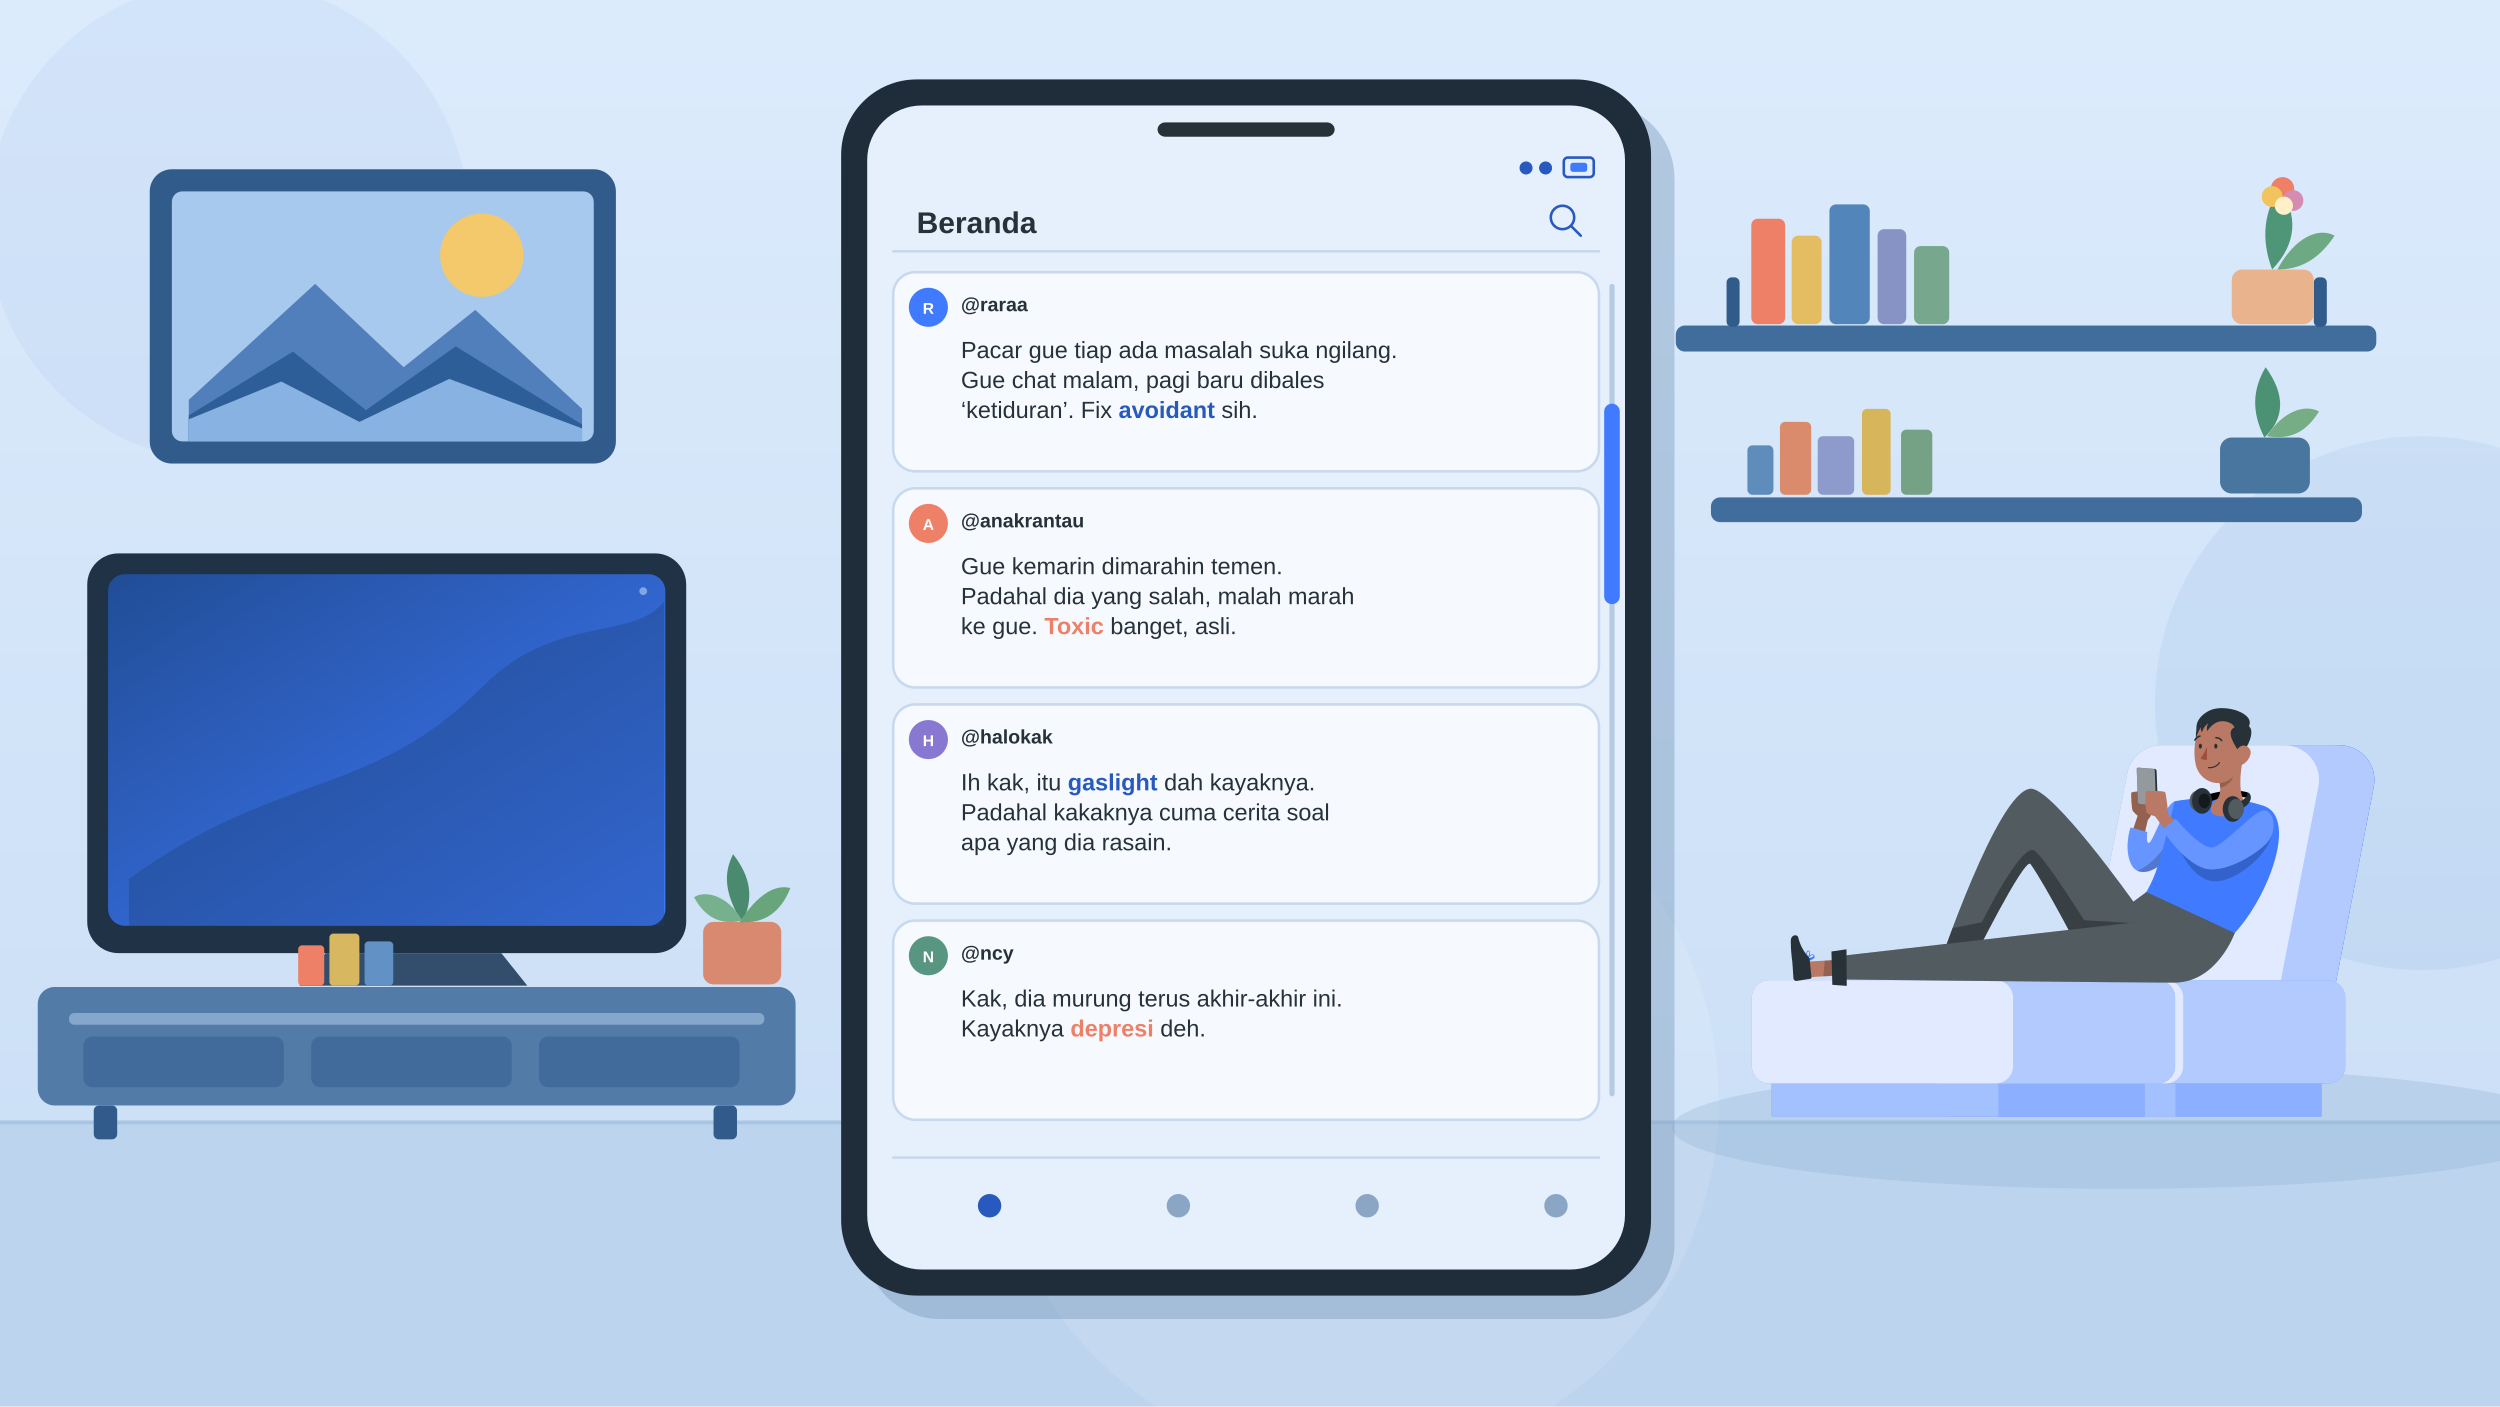
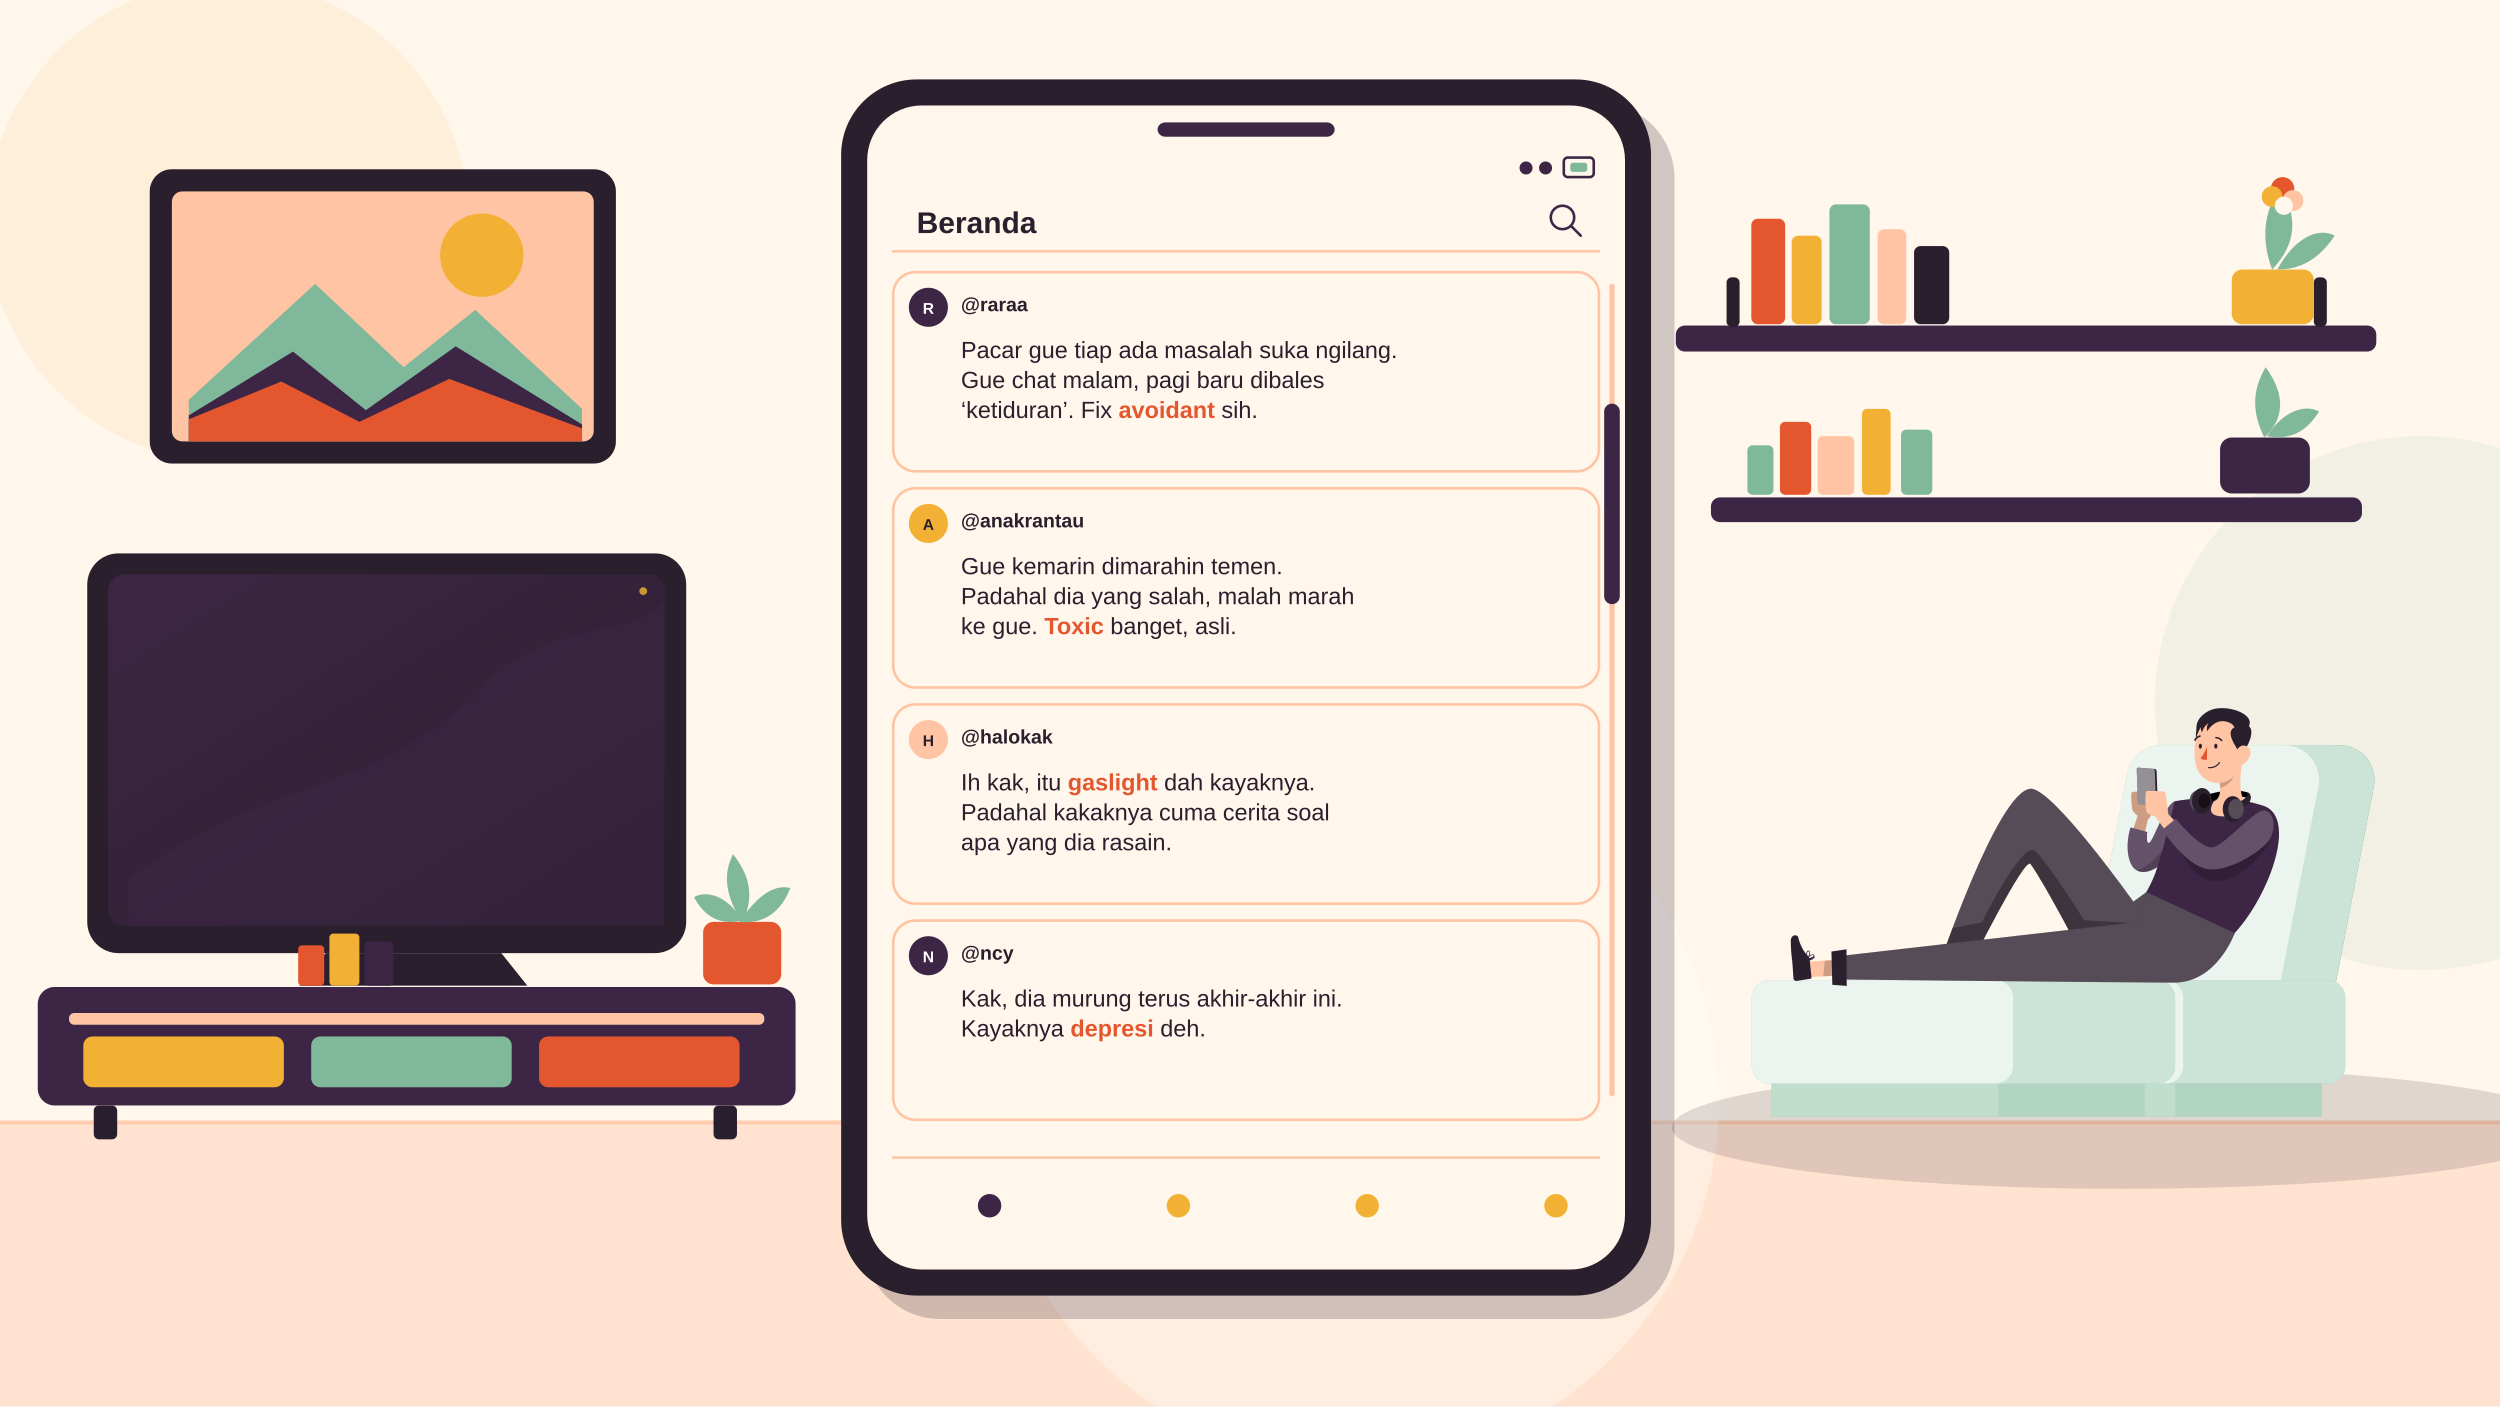
<svg xmlns="http://www.w3.org/2000/svg" width="1920" height="1080" viewBox="0 0 1920 1080" role="img" aria-labelledby="scene-title scene-desc">
  <defs>
-     <linearGradient id="room-wall" x1="0%" y1="0%" x2="0%" y2="100%">
-       <stop offset="0%" stop-color="#DCEBFC" />
-       <stop offset="100%" stop-color="#C8DDF5" />
-     </linearGradient>
    <linearGradient id="tv-screen" x1="0%" y1="0%" x2="100%" y2="100%">
-       <stop offset="0%" stop-color="#214D96" />
-       <stop offset="100%" stop-color="#407BFF" />
+       <stop offset="0%" stop-color="#3D2645" />
+       <stop offset="100%" stop-color="#2A1F2D" />
    </linearGradient>
  </defs>
-   <rect x="0" y="0" width="1920" height="1080" fill="url(#room-wall)" rx="0" />
-   <rect x="0" y="862" width="1920" height="218" fill="#BCD4EE" rx="0" />
-   <line x1="0" y1="862" x2="1920" y2="862" stroke="#A8C5E4" stroke-width="3" stroke-linecap="round" />
-   <circle cx="175" cy="170" r="185" fill="#78A7DF" opacity="0.1" />
-   <circle cx="1040" cy="845" r="280" fill="#FFFFFF" opacity="0.12" />
-   <circle cx="1860" cy="540" r="205" fill="#5F91CC" opacity="0.1" />
-   <rect x="115" y="130" width="358" height="226" fill="#315B8A" rx="17" />
-   <rect x="132" y="147" width="324" height="192" fill="#A8C9EE" rx="8" />
-   <circle cx="370" cy="196" r="32" fill="#F4C96B" />
-   <path d="M145,307 L242,218 L310,282 L365,238 L447,314 L447,339 L145,339 Z" fill="#507FBB" />
-   <path d="M145,319 L225,270 L281,315 L350,266 L447,326 L447,339 L145,339 Z" fill="#2E5E98" />
-   <path d="M145,322 L216,293 L276,324 L345,291 L447,329 L447,339 L145,339 Z" fill="#87B2E2" />
-   <rect x="67" y="425" width="460" height="307" fill="#203246" rx="24" />
+   <rect x="0" y="0" width="1920" height="1080" fill="#FFF6EC" rx="0" />
+   <rect x="0" y="862" width="1920" height="218" fill="#FFC4A3" rx="0" opacity="0.38" />
+   <line x1="0" y1="862" x2="1920" y2="862" stroke="#FFC4A3" stroke-width="3" stroke-linecap="round" opacity="0.8" />
+   <circle cx="175" cy="170" r="185" fill="#F2B134" opacity="0.1" />
+   <circle cx="1040" cy="845" r="280" fill="#FFFFFF" opacity="0.34" />
+   <circle cx="1860" cy="540" r="205" fill="#7FB89A" opacity="0.1" />
+   <rect x="115" y="130" width="358" height="226" fill="#2A1F2D" rx="17" />
+   <rect x="132" y="147" width="324" height="192" fill="#FFC4A3" rx="8" />
+   <circle cx="370" cy="196" r="32" fill="#F2B134" />
+   <path d="M145,307 L242,218 L310,282 L365,238 L447,314 L447,339 L145,339 Z" fill="#7FB89A" />
+   <path d="M145,319 L225,270 L281,315 L350,266 L447,326 L447,339 L145,339 Z" fill="#3D2645" />
+   <path d="M145,322 L216,293 L276,324 L345,291 L447,329 L447,339 L145,339 Z" fill="#E4572E" />
+   <rect x="67" y="425" width="460" height="307" fill="#2A1F2D" rx="24" />
  <rect x="83" y="441" width="428" height="270" fill="url(#tv-screen)" rx="13" />
-   <circle cx="494" cy="454" r="3" fill="#91B9E7" opacity="0.8" />
-   <path d="M99,675 C215,591 284,614 371,527 C427,471 485,493 510,462 L510,711 L99,711 Z" fill="#193E76" opacity="0.35" />
-   <path d="M250,732 L385,732 L405,757 L230,757 Z" fill="#334E6D" />
-   <rect x="29" y="758" width="582" height="91" fill="#527BA8" rx="13" />
-   <rect x="53" y="778" width="534" height="9" fill="#86A7CC" rx="4" />
-   <rect x="64" y="796" width="154" height="39" fill="#416B9A" rx="7" />
-   <rect x="239" y="796" width="154" height="39" fill="#416B9A" rx="7" />
-   <rect x="414" y="796" width="154" height="39" fill="#416B9A" rx="7" />
-   <rect x="72" y="849" width="18" height="26" fill="#315B8A" rx="4" />
-   <rect x="548" y="849" width="18" height="26" fill="#315B8A" rx="4" />
-   <rect x="540" y="708" width="60" height="48" fill="#D88970" rx="8" />
-   <path d="M570,709 C557,687 555,672 563,656 C577,674 579,690 570,709 Z" fill="#4A8B70" />
-   <path d="M568,708 C582,687 595,679 607,682 C600,700 587,710 568,708 Z" fill="#68A57B" />
-   <path d="M570,707 C560,689 543,683 533,689 C541,704 553,711 570,707 Z" fill="#77B08C" />
-   <rect x="229" y="726" width="20" height="31" fill="#ED8067" rx="3" />
-   <rect x="253" y="717" width="23" height="40" fill="#D8B761" rx="3" />
-   <rect x="280" y="723" width="22" height="34" fill="#6291C5" rx="3" />
-   <rect x="1287" y="250" width="538" height="20" fill="#416D9C" rx="7" />
-   <rect x="1314" y="382" width="500" height="19" fill="#416D9C" rx="7" />
-   <rect x="1326" y="213" width="10" height="38" fill="#315B8A" rx="4" />
-   <rect x="1777" y="213" width="10" height="38" fill="#315B8A" rx="4" />
-   <rect x="1345" y="168" width="26" height="81" fill="#ED8067" rx="5" />
-   <rect x="1376" y="181" width="23" height="68" fill="#E4BD63" rx="5" />
-   <rect x="1405" y="157" width="31" height="92" fill="#5286BB" rx="5" />
-   <rect x="1442" y="176" width="22" height="73" fill="#8792C5" rx="5" />
-   <rect x="1470" y="189" width="27" height="60" fill="#77A78C" rx="5" />
-   <rect x="1714" y="207" width="63" height="42" fill="#E8B38D" rx="8" />
-   <path d="M1745,207 C1736,183 1739,162 1751,144 C1765,166 1764,187 1745,207 Z" fill="#4F9578" />
-   <path d="M1749,207 C1762,183 1780,174 1793,181 C1781,199 1767,207 1749,207 Z" fill="#6DAA84" />
-   <circle cx="1753" cy="145" r="9" fill="#ED8067" />
-   <circle cx="1745" cy="151" r="8" fill="#F1C45E" />
-   <circle cx="1761" cy="154" r="8" fill="#D48CB1" />
-   <circle cx="1754" cy="158" r="7" fill="#FFF0C7" />
-   <rect x="1342" y="342" width="20" height="38" fill="#5E8DBB" rx="4" />
-   <rect x="1367" y="324" width="24" height="56" fill="#D98B6C" rx="4" />
-   <rect x="1396" y="335" width="28" height="45" fill="#8C9BCB" rx="4" />
-   <rect x="1430" y="314" width="22" height="66" fill="#D7B55B" rx="4" />
-   <rect x="1460" y="330" width="24" height="50" fill="#75A184" rx="4" />
-   <rect x="1705" y="336" width="69" height="43" fill="#48769F" rx="9" />
-   <path d="M1739,336 C1729,316 1730,299 1740,282 C1756,304 1754,322 1739,336 Z" fill="#4B9275" />
-   <path d="M1741,335 C1753,316 1770,310 1781,316 C1771,332 1759,338 1741,335 Z" fill="#77AD85" />
-   <ellipse cx="1630" cy="866" rx="346" ry="47" fill="#8DADD0" opacity="0.3" />
+   <circle cx="494" cy="454" r="3" fill="#F2B134" opacity="0.8" />
+   <path d="M99,675 C215,591 284,614 371,527 C427,471 485,493 510,462 L510,711 L99,711 Z" fill="#3D2645" opacity="0.55" />
+   <path d="M250,732 L385,732 L405,757 L230,757 Z" fill="#2A1F2D" />
+   <rect x="29" y="758" width="582" height="91" fill="#3D2645" rx="13" />
+   <rect x="53" y="778" width="534" height="9" fill="#FFC4A3" rx="4" />
+   <rect x="64" y="796" width="154" height="39" fill="#F2B134" rx="7" />
+   <rect x="239" y="796" width="154" height="39" fill="#7FB89A" rx="7" />
+   <rect x="414" y="796" width="154" height="39" fill="#E4572E" rx="7" />
+   <rect x="72" y="849" width="18" height="26" fill="#2A1F2D" rx="4" />
+   <rect x="548" y="849" width="18" height="26" fill="#2A1F2D" rx="4" />
+   <rect x="540" y="708" width="60" height="48" fill="#E4572E" rx="8" />
+   <path d="M570,709 C557,687 555,672 563,656 C577,674 579,690 570,709 Z" fill="#7FB89A" />
+   <path d="M568,708 C582,687 595,679 607,682 C600,700 587,710 568,708 Z" fill="#7FB89A" />
+   <path d="M570,707 C560,689 543,683 533,689 C541,704 553,711 570,707 Z" fill="#7FB89A" />
+   <rect x="229" y="726" width="20" height="31" fill="#E4572E" rx="3" />
+   <rect x="253" y="717" width="23" height="40" fill="#F2B134" rx="3" />
+   <rect x="280" y="723" width="22" height="34" fill="#3D2645" rx="3" />
+   <rect x="1287" y="250" width="538" height="20" fill="#3D2645" rx="7" />
+   <rect x="1314" y="382" width="500" height="19" fill="#3D2645" rx="7" />
+   <rect x="1326" y="213" width="10" height="38" fill="#2A1F2D" rx="4" />
+   <rect x="1777" y="213" width="10" height="38" fill="#2A1F2D" rx="4" />
+   <rect x="1345" y="168" width="26" height="81" fill="#E4572E" rx="5" />
+   <rect x="1376" y="181" width="23" height="68" fill="#F2B134" rx="5" />
+   <rect x="1405" y="157" width="31" height="92" fill="#7FB89A" rx="5" />
+   <rect x="1442" y="176" width="22" height="73" fill="#FFC4A3" rx="5" />
+   <rect x="1470" y="189" width="27" height="60" fill="#2A1F2D" rx="5" />
+   <rect x="1714" y="207" width="63" height="42" fill="#F2B134" rx="8" />
+   <path d="M1745,207 C1736,183 1739,162 1751,144 C1765,166 1764,187 1745,207 Z" fill="#7FB89A" />
+   <path d="M1749,207 C1762,183 1780,174 1793,181 C1781,199 1767,207 1749,207 Z" fill="#7FB89A" />
+   <circle cx="1753" cy="145" r="9" fill="#E4572E" />
+   <circle cx="1745" cy="151" r="8" fill="#F2B134" />
+   <circle cx="1761" cy="154" r="8" fill="#FFC4A3" />
+   <circle cx="1754" cy="158" r="7" fill="#FFF6EC" />
+   <rect x="1342" y="342" width="20" height="38" fill="#7FB89A" rx="4" />
+   <rect x="1367" y="324" width="24" height="56" fill="#E4572E" rx="4" />
+   <rect x="1396" y="335" width="28" height="45" fill="#FFC4A3" rx="4" />
+   <rect x="1430" y="314" width="22" height="66" fill="#F2B134" rx="4" />
+   <rect x="1460" y="330" width="24" height="50" fill="#7FB89A" rx="4" />
+   <rect x="1705" y="336" width="69" height="43" fill="#3D2645" rx="9" />
+   <path d="M1739,336 C1729,316 1730,299 1740,282 C1756,304 1754,322 1739,336 Z" fill="#7FB89A" />
+   <path d="M1741,335 C1753,316 1770,310 1781,316 C1771,332 1759,338 1741,335 Z" fill="#7FB89A" />
+   <ellipse cx="1630" cy="866" rx="346" ry="47" fill="#2A1F2D" opacity="0.15" />
  <svg x="1080" y="150" width="850" height="850" viewBox="0 0 500 500" preserveAspectRatio="xMidYMid meet" overflow="hidden" aria-label="Feed illustration, Storyset Rafiki">
    <g id="sfeed-freepik--Sofa--inject-2">
-       <rect x="245.02" y="398.49" width="168.49" height="17.74" style="fill:#407BFF" />
+       <rect x="245.02" y="398.49" width="168.49" height="17.74" style="fill:#7FB89A" />
      <rect x="245.02" y="398.49" width="168.49" height="17.74" style="fill:#fff;opacity:0.4;isolation:isolate" />
      <rect x="245.02" y="398.49" width="102.46" height="17.74" style="fill:#fff;opacity:0.2;isolation:isolate" />
-       <rect x="165.02" y="398.49" width="168.49" height="17.74" style="fill:#407BFF" />
+       <rect x="165.02" y="398.49" width="168.49" height="17.74" style="fill:#7FB89A" />
      <rect x="165.02" y="398.49" width="168.49" height="17.74" style="fill:#fff;opacity:0.4;isolation:isolate" />
      <rect x="165.02" y="398.49" width="102.46" height="17.74" style="fill:#fff;opacity:0.2;isolation:isolate" />
-       <path d="M307.41,355.68H419.93l17.15-88.56a15.68,15.68,0,0,0-15.4-18.67H341.11a15.69,15.69,0,0,0-15.4,12.71Z" style="fill:#407BFF" />
-       <path d="M388,355.68h31.95l17.15-88.56a15.68,15.68,0,0,0-15.4-18.67h0a15.69,15.69,0,0,0-15.4,12.71Z" style="fill:#407BFF" />
+       <path d="M307.41,355.68H419.93l17.15-88.56a15.68,15.68,0,0,0-15.4-18.67H341.11a15.69,15.69,0,0,0-15.4,12.71Z" style="fill:#7FB89A" />
+       <path d="M388,355.68h31.95l17.15-88.56a15.68,15.68,0,0,0-15.4-18.67h0a15.69,15.69,0,0,0-15.4,12.71Z" style="fill:#7FB89A" />
      <g style="opacity:0.6;isolation:isolate">
        <path d="M437.08,267.12l-17.15,88.56H307.41l18.3-94.52a15.69,15.69,0,0,1,15.4-12.71h80.57A15.68,15.68,0,0,1,437.08,267.12Z" style="fill:#fff" />
      </g>
      <g style="opacity:0.6;isolation:isolate">
        <path d="M412.08,267.12l-17.15,88.56H307.41l18.3-94.52a15.69,15.69,0,0,1,15.4-12.71h55.57A15.68,15.68,0,0,1,412.08,267.12Z" style="fill:#fff" />
      </g>
-       <rect x="232.97" y="354.59" width="191.23" height="46.66" rx="7.91" style="fill:#407BFF" />
+       <rect x="232.97" y="354.59" width="191.23" height="46.66" rx="7.91" style="fill:#7FB89A" />
      <rect x="232.97" y="354.59" width="118.03" height="46.66" rx="7.91" style="fill:#fff;opacity:0.6;isolation:isolate" />
      <rect x="232.97" y="354.59" width="191.23" height="46.66" rx="7.91" style="fill:#fff;opacity:0.6;isolation:isolate" />
-       <rect x="156.11" y="354.59" width="191.23" height="46.66" rx="7.91" style="fill:#407BFF" />
+       <rect x="156.11" y="354.59" width="191.23" height="46.66" rx="7.91" style="fill:#7FB89A" />
      <rect x="156.11" y="354.59" width="118.03" height="46.66" rx="7.91" style="fill:#fff;opacity:0.6;isolation:isolate" />
      <rect x="156.11" y="354.59" width="191.23" height="46.66" rx="7.91" style="fill:#fff;opacity:0.6;isolation:isolate" />
    </g>
+   </svg>
+   <svg x="1080" y="150" width="850" height="850" viewBox="0 0 500 500" preserveAspectRatio="xMidYMid meet" overflow="hidden" aria-label="Feed illustration, Storyset Rafiki">
    <g id="sfeed-freepik--Character--inject-2">
      <g id="sfeed-freepik--group--inject-2">
-         <polygon points="180.82 353.28 181.8 346.15 198.75 345.18 197.76 352.3 180.82 353.28" style="fill:#b97964" />
+         <polygon points="180.82 353.28 181.8 346.15 198.75 345.18 197.76 352.3 180.82 353.28" style="fill:#FFC4A3" />
        <polygon points="197.76 352.3 198.74 345.18 189.06 345.73 188.42 352.84 197.76 352.3" style="opacity:0.2;isolation:isolate" />
-         <path d="M182.19,346.2h0l-.37-.37a6.09,6.09,0,0,0,2.55-1.29,1.43,1.43,0,0,0,0-1,.85.85,0,0,0-.62-.67,2.58,2.58,0,0,0-1.64.73,3,3,0,0,0,.27-2,.67.67,0,0,0-.52-.35.88.88,0,0,0-.91.29,2,2,0,0,0-.22,1.38,9.06,9.06,0,0,0,.44,1.85s0,0,0,.06,0,0,.05,0,.07.29.1.3.43.65.43.65Zm1.49-3.07c.1,0,.22.05.27.29l0,.08a.5.5,0,0,1-.12.37c-.36.47-1.49.64-2.17.69,0-.05,0-.09.08-.15A3.37,3.37,0,0,1,183.68,343.13Zm-2.43-1.38a.64.64,0,0,1,.59-.18.32.32,0,0,1,.25.17c.23.45-.25,1.7-.69,2.58C181,343.07,181,342.12,181.25,341.75Z" style="fill:#407BFF" />
-         <path d="M182.25,345.34l.82,8a.52.52,0,0,1-.43.58h0l-6.32,1a1.27,1.27,0,0,1-1.39-1.12c-.24-2.81-.21-4.16-.54-7.69a65.08,65.08,0,0,1-.67-9.45c.17-3,3.15-2.76,3.34-1.47a19.81,19.81,0,0,0,4.67,8.9A2,2,0,0,1,182.25,345.34Z" style="fill:#263238" />
-         <path d="M332.07,269.32s-4.39-.08-4.54.69.13,7.19.71,8.1a13.9,13.9,0,0,0,2.19,2.2l-3.23,9.56,5.41,2.75L335,282.19s2.69-2.62,1.91-6S332.07,269.32,332.07,269.32Z" style="fill:#b97964" />
+         <path d="M182.19,346.2h0l-.37-.37a6.09,6.09,0,0,0,2.55-1.29,1.43,1.43,0,0,0,0-1,.85.85,0,0,0-.62-.67,2.58,2.58,0,0,0-1.64.73,3,3,0,0,0,.27-2,.67.67,0,0,0-.52-.35.88.88,0,0,0-.91.29,2,2,0,0,0-.22,1.38,9.06,9.06,0,0,0,.44,1.85s0,0,0,.06,0,0,.05,0,.07.29.1.3.43.65.43.65Zm1.49-3.07c.1,0,.22.05.27.29l0,.08a.5.5,0,0,1-.12.37c-.36.47-1.49.64-2.17.69,0-.05,0-.09.08-.15A3.37,3.37,0,0,1,183.68,343.13Zm-2.43-1.38a.64.64,0,0,1,.59-.18.32.32,0,0,1,.25.17c.23.45-.25,1.7-.69,2.58C181,343.07,181,342.12,181.25,341.75Z" style="fill:#3D2645" />
+         <path d="M182.25,345.34l.82,8a.52.52,0,0,1-.43.58h0l-6.32,1a1.27,1.27,0,0,1-1.39-1.12c-.24-2.81-.21-4.16-.54-7.69a65.08,65.08,0,0,1-.67-9.45c.17-3,3.15-2.76,3.34-1.47a19.81,19.81,0,0,0,4.67,8.9A2,2,0,0,1,182.25,345.34Z" style="fill:#2A1F2D" />
+         <path d="M332.07,269.32s-4.39-.08-4.54.69.13,7.19.71,8.1a13.9,13.9,0,0,0,2.19,2.2l-3.23,9.56,5.41,2.75L335,282.19s2.69-2.62,1.91-6S332.07,269.32,332.07,269.32Z" style="fill:#FFC4A3" />
        <path d="M332.07,269.32s-4.39-.08-4.54.69.13,7.19.71,8.1a13.9,13.9,0,0,0,2.19,2.2l-3.23,9.56,5.41,2.75L335,282.19s2.69-2.62,1.91-6S332.07,269.32,332.07,269.32Z" style="opacity:0.2;isolation:isolate" />
-         <path d="M347.06,273.82c-4.39,1.88-9.14,16.58-11.11,18.43s-1.19-4.61-1.19-4.61l-7.56-2.05s-3,8.71,0,16,12.18,4.39,19-4.79S347.06,273.82,347.06,273.82Z" style="fill:#407BFF" />
+         <path d="M347.06,273.82c-4.39,1.88-9.14,16.58-11.11,18.43s-1.19-4.61-1.19-4.61l-7.56-2.05s-3,8.71,0,16,12.18,4.39,19-4.79S347.06,273.82,347.06,273.82Z" style="fill:#3D2645" />
        <path d="M327.2,301.62a6.54,6.54,0,0,0,2.88,3.43c4.15,2.24,10.85-1.11,16.15-8.22a16.64,16.64,0,0,0,3-7.49c1.18-7.75-2.2-15.52-2.2-15.52-4.39,1.88-9.14,16.58-11.12,18.43s-1.18-4.61-1.18-4.61l-7.56-2.05S324.19,294.3,327.2,301.62Z" style="fill:#fff;opacity:0.2;isolation:isolate" />
        <path d="M330.08,305.05c4.15,2.24,10.85-1.11,16.15-8.22a16.64,16.64,0,0,0,3-7.49c-.82-1.72-1.45-2.76-1.45-2.76S339,302.57,330.08,305.05Z" style="opacity:0.2;isolation:isolate" />
-         <path d="M325.66,326a55.64,55.64,0,0,0,12.9-20.21c4.25-12.16,8.5-32,8.5-32s20.36-4.47,40.05,1.94-5.39,59.38-23.5,65.3Z" style="fill:#407BFF" />
-         <path d="M339.52,274.92a.67.67,0,0,1-.74.7l-7.46-.58a.87.87,0,0,1-.79-.81L330,259.36a.75.75,0,0,1,.74-.8l7.46.58a1,1,0,0,1,.78.92Z" style="fill:#263238" />
+         <path d="M325.66,326a55.64,55.64,0,0,0,12.9-20.21c4.25-12.16,8.5-32,8.5-32s20.36-4.47,40.05,1.94-5.39,59.38-23.5,65.3Z" style="fill:#3D2645" />
+         <path d="M339.52,274.92a.67.67,0,0,1-.74.7l-7.46-.58a.87.87,0,0,1-.79-.81L330,259.36a.75.75,0,0,1,.74-.8l7.46.58a1,1,0,0,1,.78.92Z" style="fill:#2A1F2D" />
        <path d="M338.17,259.9l.54,15a.58.58,0,0,1-.65.66l-6.33-.49c-.42,0-1.18-.33-1.2-.75L330,259.27c0-.43.74-.71,1.16-.67l6.33.49A.77.77,0,0,1,338.17,259.9Z" style="fill:#fff;opacity:0.5" />
-         <path d="M349.8,285.27l-5.54-5.67s-.92-8.89-1.37-9.84-7.67-.59-8.45-.65-.64,8.81.12,9.74,3.7,1.68,3.7,1.68l5.93,8.09Z" style="fill:#b97964" />
+         <path d="M349.8,285.27l-5.54-5.67s-.92-8.89-1.37-9.84-7.67-.59-8.45-.65-.64,8.81.12,9.74,3.7,1.68,3.7,1.68l5.93,8.09Z" style="fill:#FFC4A3" />
        <path d="M349.51,295.68s5.74,13.65,15.37,14.24,24.18-11.76,26-20.62-11.31-.68-11.31-.68-16.86,9.77-17.19,9.8S349.51,295.68,349.51,295.68Z" style="opacity:0.2;isolation:isolate" />
-         <path d="M387.37,277.89c-4.06-.17-16.88,14.78-22.49,16.56s-17.24-12.84-17.24-12.84l-6,5.05s9,14.15,18.64,17.32,26.49-7.89,29.66-12.84S392.32,278.1,387.37,277.89Z" style="fill:#407BFF" />
+         <path d="M387.37,277.89c-4.06-.17-16.88,14.78-22.49,16.56s-17.24-12.84-17.24-12.84l-6,5.05s9,14.15,18.64,17.32,26.49-7.89,29.66-12.84S392.32,278.1,387.37,277.89Z" style="fill:#3D2645" />
        <path d="M387.37,277.89c-4.06-.17-16.88,14.78-22.49,16.56s-17.24-12.84-17.24-12.84l-6,5.05s9,14.15,18.64,17.32,26.49-7.89,29.66-12.84S392.32,278.1,387.37,277.89Z" style="fill:#fff;opacity:0.2;isolation:isolate" />
        <path d="M362.38,270.67s9.16-3.22,17.55-1a2.3,2.3,0,0,1,.54,2.61,28.28,28.28,0,0,0-18.09,2Z" />
-         <path d="M361,273.58c0,2.53-1.59,4.58-3.55,4.58s-3.54-2.05-3.54-4.58,1.59-4.59,3.54-4.59S361,271.05,361,273.58Z" style="fill:#263238" />
+         <path d="M361,273.58c0,2.53-1.59,4.58-3.55,4.58s-3.54-2.05-3.54-4.58,1.59-4.59,3.54-4.59S361,271.05,361,273.58Z" style="fill:#2A1F2D" />
        <path d="M361,273.58c0,2.53-1.59,4.58-3.55,4.58s-3.54-2.05-3.54-4.58,1.59-4.59,3.54-4.59S361,271.05,361,273.58Z" style="fill:#fff;opacity:0.2;isolation:isolate" />
-         <path d="M364,273.58c0,3.21-2,5.82-4.51,5.82s-4.5-2.61-4.5-5.82,2-5.82,4.5-5.82S364,270.36,364,273.58Z" style="fill:#263238" />
+         <path d="M364,273.58c0,3.21-2,5.82-4.51,5.82s-4.5-2.61-4.5-5.82,2-5.82,4.5-5.82S364,270.36,364,273.58Z" style="fill:#2A1F2D" />
        <path d="M363.09,273.58c0,1.84-1.16,3.33-2.58,3.33s-2.57-1.49-2.57-3.33,1.15-3.33,2.57-3.33S363.09,271.74,363.09,273.58Z" style="opacity:0.5;isolation:isolate" />
-         <path d="M377.81,255.51c-1.08,5.57-2.14,15.76,1.76,19.46,0,0-4.52,6.81-12.64,5.46-6.17-1-2.05-6.61-2.05-6.61,2.79-1.17,3.43-4.9,2.34-9.22Z" style="fill:#b97964" />
+         <path d="M377.81,255.51c-1.08,5.57-2.14,15.76,1.76,19.46,0,0-4.52,6.81-12.64,5.46-6.17-1-2.05-6.61-2.05-6.61,2.79-1.17,3.43-4.9,2.34-9.22Z" style="fill:#FFC4A3" />
        <path d="M373.49,259.22l-6.26,5.38a17.62,17.62,0,0,1,.54,3.07c2.37-.35,5.61-3,5.86-5.44A8.23,8.23,0,0,0,373.49,259.22Z" style="opacity:0.2;isolation:isolate" />
-         <path d="M364.55,240.81c3.05,2.15,1.57,5.67-5.51,11.09-2.76-3.73-3.1-10.87-.81-12.63S361.89,239,364.55,240.81Z" style="fill:#263238" />
-         <path d="M377.71,246.81c-.35,5.54-.39,9.41-1.9,12.6a11.72,11.72,0,0,1-2.28,3.23c-5.73,5.8-15,2.33-16.81-5.19-.06-.23-.11-.48-.15-.73-1.37-6.81-.16-17.33,7-20.21a10.3,10.3,0,0,1,14.17,10.3Z" style="fill:#b97964" />
-         <path d="M366.46,248.85c0,.62-.33,1.11-.73,1.11s-.72-.49-.72-1.11.32-1.1.72-1.11S366.42,248.25,366.46,248.85Z" style="fill:#263238" />
-         <path d="M359.48,248.85c0,.61-.33,1.11-.73,1.11s-.72-.49-.72-1.11.33-1.11.73-1.11S359.49,248.24,359.48,248.85Z" style="fill:#263238" />
-         <path d="M361.76,249.14a22.37,22.37,0,0,1-2.94,5.25,3.55,3.55,0,0,0,2.93.55Z" style="fill:#a24e3f" />
-         <path d="M368.36,246.66a.37.37,0,0,0,.23,0,.37.37,0,0,0,.08-.51,3.57,3.57,0,0,0-2.93-1.49.36.36,0,0,0-.34.36v0a.37.37,0,0,0,.39.33h0a2.85,2.85,0,0,1,2.3,1.2A.37.37,0,0,0,368.36,246.66Z" style="fill:#263238" />
-         <path d="M356.31,246.5a.36.36,0,0,0,.33-.21,2.88,2.88,0,0,1,2-1.62.38.38,0,0,0,.32-.41.37.37,0,0,0-.4-.31,3.58,3.58,0,0,0-2.59,2,.36.36,0,0,0,.16.48h0Z" style="fill:#263238" />
-         <path d="M374.72,240.12c-3.52,1.21-3.1,5,2.18,12.19,3.7-2.8,6-9.57,4.32-11.89S377.8,239.08,374.72,240.12Z" style="fill:#263238" />
-         <path d="M381.29,252.84a7.19,7.19,0,0,1-3.42,4.29c-2.21,1.19-3.87-.65-3.72-3,.13-2.14,1.45-5.35,3.89-5.56A3.2,3.2,0,0,1,381.29,252.84Z" style="fill:#b97964" />
-         <path d="M367.38,256.29a5.26,5.26,0,0,1-5,2.26" style="fill:none;stroke:#263238;stroke-linecap:round;stroke-linejoin:round;stroke-width:0.526px" />
-         <path d="M374.69,242.67s.52-4.08-4.68-5-8.15,4.43-8.15,4.43a4.5,4.5,0,0,1,.52-3.66,7.54,7.54,0,0,0-2.9,4.19s-.85-1-.49-3.88l-1.85,3.09s-1.67-5,5.24-8.84,22.6,1.19,17.81,7.65Z" style="fill:#263238" />
-         <path d="M375.93,274.34s5.06-2.41,4-4.65c0,0,1.19,0,1.58,1.73s-.92,4.2-4.35,5.82Z" style="fill:#263238" />
-         <ellipse cx="373.36" cy="277.24" rx="4.5" ry="5.82" style="fill:#263238" />
-         <path d="M378.42,277.24c0,2.53-1.59,4.58-3.55,4.58s-3.55-2.05-3.55-4.58,1.59-4.59,3.55-4.59S378.42,274.7,378.42,277.24Z" style="fill:#263238" />
+         <path d="M364.55,240.81c3.05,2.15,1.57,5.67-5.51,11.09-2.76-3.73-3.1-10.87-.81-12.63S361.89,239,364.55,240.81Z" style="fill:#2A1F2D" />
+         <path d="M377.71,246.81c-.35,5.54-.39,9.41-1.9,12.6a11.72,11.72,0,0,1-2.28,3.23c-5.73,5.8-15,2.33-16.81-5.19-.06-.23-.11-.48-.15-.73-1.37-6.81-.16-17.33,7-20.21a10.3,10.3,0,0,1,14.17,10.3Z" style="fill:#FFC4A3" />
+         <path d="M366.46,248.85c0,.62-.33,1.11-.73,1.11s-.72-.49-.72-1.11.32-1.1.72-1.11S366.42,248.25,366.46,248.85Z" style="fill:#2A1F2D" />
+         <path d="M359.48,248.85c0,.61-.33,1.11-.73,1.11s-.72-.49-.72-1.11.33-1.11.73-1.11S359.49,248.24,359.48,248.85Z" style="fill:#2A1F2D" />
+         <path d="M361.76,249.14a22.37,22.37,0,0,1-2.94,5.25,3.55,3.55,0,0,0,2.93.55Z" style="fill:#E4572E" />
+         <path d="M368.36,246.66a.37.37,0,0,0,.23,0,.37.37,0,0,0,.08-.51,3.57,3.57,0,0,0-2.93-1.49.36.36,0,0,0-.34.36v0a.37.37,0,0,0,.39.33h0a2.85,2.85,0,0,1,2.3,1.2A.37.37,0,0,0,368.36,246.66Z" style="fill:#2A1F2D" />
+         <path d="M356.31,246.5a.36.36,0,0,0,.33-.21,2.88,2.88,0,0,1,2-1.62.38.38,0,0,0,.32-.41.37.37,0,0,0-.4-.31,3.58,3.58,0,0,0-2.59,2,.36.36,0,0,0,.16.48h0Z" style="fill:#2A1F2D" />
+         <path d="M374.72,240.12c-3.52,1.21-3.1,5,2.18,12.19,3.7-2.8,6-9.57,4.32-11.89S377.8,239.08,374.72,240.12Z" style="fill:#2A1F2D" />
+         <path d="M381.29,252.84a7.19,7.19,0,0,1-3.42,4.29c-2.21,1.19-3.87-.65-3.72-3,.13-2.14,1.45-5.35,3.89-5.56A3.2,3.2,0,0,1,381.29,252.84Z" style="fill:#FFC4A3" />
+         <path d="M367.38,256.29a5.26,5.26,0,0,1-5,2.26" style="fill:none;stroke:#2A1F2D;stroke-linecap:round;stroke-linejoin:round;stroke-width:0.526px" />
+         <path d="M374.69,242.67s.52-4.08-4.68-5-8.15,4.43-8.15,4.43a4.5,4.5,0,0,1,.52-3.66,7.54,7.54,0,0,0-2.9,4.19s-.85-1-.49-3.88l-1.85,3.09s-1.67-5,5.24-8.84,22.6,1.19,17.81,7.65Z" style="fill:#2A1F2D" />
+         <path d="M375.93,274.34s5.06-2.41,4-4.65c0,0,1.19,0,1.58,1.73s-.92,4.2-4.35,5.82Z" style="fill:#2A1F2D" />
+         <ellipse cx="373.36" cy="277.24" rx="4.5" ry="5.82" style="fill:#2A1F2D" />
+         <path d="M378.42,277.24c0,2.53-1.59,4.58-3.55,4.58s-3.55-2.05-3.55-4.58,1.59-4.59,3.55-4.59S378.42,274.7,378.42,277.24Z" style="fill:#2A1F2D" />
        <path d="M378.42,277.24c0,2.53-1.59,4.58-3.55,4.58s-3.55-2.05-3.55-4.58,1.59-4.59,3.55-4.59S378.42,274.7,378.42,277.24Z" style="fill:#fff;opacity:0.2;isolation:isolate" />
-         <path d="M334.36,314.77l-5.88,4.32s-36.6-51.59-46.43-51c-14.85.84-41.8,81.23-41.8,81.23l14.69-1.53s24.46-49.41,27.11-45.69c7.3,10.26,24,42.71,24,42.71l26.44-3.6Z" style="fill:#263238" />
+         <path d="M334.36,314.77l-5.88,4.32s-36.6-51.59-46.43-51c-14.85.84-41.8,81.23-41.8,81.23l14.69-1.53s24.46-49.41,27.11-45.69c7.3,10.26,24,42.71,24,42.71l26.44-3.6Z" style="fill:#2A1F2D" />
        <path d="M334.36,314.77l-1,14.31v.06l-.83,12-26.44,3.6-.32-.62c-2.34-4.51-17-32.67-23.72-42.1-2.65-3.71-27.11,45.7-27.11,45.7l-14.69,1.53s2.56-7.64,6.54-18.23c8.92-23.77,25-62.42,35.26-63,9.83-.56,46.43,51,46.43,51Z" style="fill:#fff;opacity:0.2;isolation:isolate" />
        <path d="M333.46,329.09l-.1.05c-1.17.72-12.64,7.63-27.59,15-2.34-4.51-17-32.67-23.72-42.1-2.65-3.71-27.11,45.7-27.11,45.7l-14.69,1.53s2.56-7.64,6.54-18.23l13.21-2.6s18.19-36.81,23.94-32.3c5.21,4.09,22.31,31.35,22.31,31.35l27.12,1.57Z" style="opacity:0.3;isolation:isolate" />
-         <path d="M346.87,355.68c-19.46,0-153.25-1.45-153.25-1.45V343.92L331.29,328.2l3.07-13.43,39.9,18.54S366.34,355.68,346.87,355.68Z" style="fill:#263238" />
+         <path d="M346.87,355.68c-19.46,0-153.25-1.45-153.25-1.45V343.92L331.29,328.2l3.07-13.43,39.9,18.54S366.34,355.68,346.87,355.68Z" style="fill:#2A1F2D" />
        <path d="M346.87,355.68c-19.46,0-153.25-1.45-153.25-1.45V343.92L331.29,328.2l3.07-13.43,39.9,18.54S366.34,355.68,346.87,355.68Z" style="fill:#fff;opacity:0.2;isolation:isolate" />
-         <polygon points="192.49 356.68 192.08 341.62 198.88 340.62 199 357.15 192.49 356.68" style="fill:#263238" />
+         <polygon points="192.49 356.68 192.08 341.62 198.88 340.62 199 357.15 192.49 356.68" style="fill:#2A1F2D" />
      </g>
    </g>
  </svg>
-   <rect x="664" y="79" width="622" height="934" fill="#7898BA" rx="58" opacity="0.42" />
-   <rect x="646" y="61" width="622" height="934" fill="#1F2C39" rx="58" />
-   <rect x="666" y="81" width="582" height="894" fill="#E6F0FC" rx="42" />
-   <rect x="889" y="94" width="136" height="11" fill="#263238" rx="6" />
-   <circle cx="1172" cy="129" r="5" fill="#2859BE" />
-   <circle cx="1187" cy="129" r="5" fill="#2859BE" />
-   <rect x="1201" y="121" width="23" height="15" fill="none" rx="3" stroke="#2859BE" stroke-width="2" />
-   <rect x="1206" y="125" width="13" height="7" fill="#407BFF" rx="2" />
-   <text x="704" y="179" fill="#263238" font-family="Arial, Helvetica, sans-serif" font-size="23" font-weight="700" text-anchor="start" letter-spacing="0">
+   <rect x="664" y="79" width="622" height="934" fill="#2A1F2D" rx="58" opacity="0.22" />
+   <rect x="646" y="61" width="622" height="934" fill="#2A1F2D" rx="58" />
+   <rect x="666" y="81" width="582" height="894" fill="#FFF6EC" rx="42" />
+   <rect x="889" y="94" width="136" height="11" fill="#3D2645" rx="6" />
+   <circle cx="1172" cy="129" r="5" fill="#3D2645" />
+   <circle cx="1187" cy="129" r="5" fill="#3D2645" />
+   <rect x="1201" y="121" width="23" height="15" fill="none" rx="3" stroke="#3D2645" stroke-width="2" />
+   <rect x="1206" y="125" width="13" height="7" fill="#7FB89A" rx="2" />
+   <text x="704" y="179" fill="#2A1F2D" font-family="Arial, Helvetica, sans-serif" font-size="23" font-weight="700" text-anchor="start" letter-spacing="0">
    <tspan x="704" dy="0">Beranda</tspan>
  </text>
-   <circle cx="1200" cy="167" r="9" fill="none" stroke="#2859BE" stroke-width="2" />
-   <path d="M1207,174 L1214,181" fill="none" stroke="#2859BE" stroke-width="2" stroke-linecap="round" stroke-linejoin="round" />
-   <line x1="686" y1="193" x2="1228" y2="193" stroke="#C8D8EA" stroke-width="2" stroke-linecap="round" />
+   <circle cx="1200" cy="167" r="9" fill="none" stroke="#3D2645" stroke-width="2" />
+   <path d="M1207,174 L1214,181" fill="none" stroke="#3D2645" stroke-width="2" stroke-linecap="round" stroke-linejoin="round" />
+   <line x1="686" y1="193" x2="1228" y2="193" stroke="#FFC4A3" stroke-width="2" stroke-linecap="round" />
  <g id="comment-01" role="group" aria-label="Comment by @raraa">
-     <rect x="686" y="209" width="542" height="153" fill="#F6FAFF" rx="17" stroke="#C8D9EE" stroke-width="2" />
-     <circle cx="713" cy="236" r="15" fill="#407BFF" />
+     <rect x="686" y="209" width="542" height="153" fill="#FFF6EC" rx="17" stroke="#FFC4A3" stroke-width="2" />
+     <circle cx="713" cy="236" r="15" fill="#3D2645" />
    <text x="713" y="241" fill="#FFFFFF" font-family="Arial, Helvetica, sans-serif" font-size="12" font-weight="700" text-anchor="middle" letter-spacing="0">
      <tspan x="713" dy="0">R</tspan>
    </text>
-     <text x="738" y="239" fill="#263238" font-family="Arial, Helvetica, sans-serif" font-size="15" font-weight="700" text-anchor="start" letter-spacing="0">
+     <text x="738" y="239" fill="#2A1F2D" font-family="Arial, Helvetica, sans-serif" font-size="15" font-weight="700" text-anchor="start" letter-spacing="0">
      <tspan x="738" dy="0">@raraa</tspan>
    </text>
    <text x="738" y="275" fill="#263238" font-family="Arial, Helvetica, sans-serif" font-size="18" font-weight="500" text-anchor="start">
-       <tspan fill="#263238" font-weight="500">Pacar gue tiap ada masalah suka ngilang.</tspan>
+       <tspan fill="#2A1F2D" font-weight="500">Pacar gue tiap ada masalah suka ngilang.</tspan>
    </text>
    <text x="738" y="298" fill="#263238" font-family="Arial, Helvetica, sans-serif" font-size="18" font-weight="500" text-anchor="start">
-       <tspan fill="#263238" font-weight="500">Gue chat malam, pagi baru dibales</tspan>
+       <tspan fill="#2A1F2D" font-weight="500">Gue chat malam, pagi baru dibales</tspan>
    </text>
    <text x="738" y="321" fill="#263238" font-family="Arial, Helvetica, sans-serif" font-size="18" font-weight="500" text-anchor="start">
-       <tspan fill="#263238" font-weight="500">‘ketiduran’. Fix </tspan>
-       <tspan fill="#2859BE" font-weight="700">avoidant</tspan>
-       <tspan fill="#263238" font-weight="500"> sih.</tspan>
+       <tspan fill="#2A1F2D" font-weight="500">‘ketiduran’. Fix </tspan>
+       <tspan fill="#E4572E" font-weight="700">avoidant</tspan>
+       <tspan fill="#2A1F2D" font-weight="500"> sih.</tspan>
    </text>
  </g>
  <g id="comment-02" role="group" aria-label="Comment by @anakrantau">
-     <rect x="686" y="375" width="542" height="153" fill="#F6FAFF" rx="17" stroke="#C8D9EE" stroke-width="2" />
-     <circle cx="713" cy="402" r="15" fill="#ED8067" />
-     <text x="713" y="407" fill="#FFFFFF" font-family="Arial, Helvetica, sans-serif" font-size="12" font-weight="700" text-anchor="middle" letter-spacing="0">
+     <rect x="686" y="375" width="542" height="153" fill="#FFF6EC" rx="17" stroke="#FFC4A3" stroke-width="2" />
+     <circle cx="713" cy="402" r="15" fill="#F2B134" />
+     <text x="713" y="407" fill="#2A1F2D" font-family="Arial, Helvetica, sans-serif" font-size="12" font-weight="700" text-anchor="middle" letter-spacing="0">
      <tspan x="713" dy="0">A</tspan>
    </text>
-     <text x="738" y="405" fill="#263238" font-family="Arial, Helvetica, sans-serif" font-size="15" font-weight="700" text-anchor="start" letter-spacing="0">
+     <text x="738" y="405" fill="#2A1F2D" font-family="Arial, Helvetica, sans-serif" font-size="15" font-weight="700" text-anchor="start" letter-spacing="0">
      <tspan x="738" dy="0">@anakrantau</tspan>
    </text>
    <text x="738" y="441" fill="#263238" font-family="Arial, Helvetica, sans-serif" font-size="18" font-weight="500" text-anchor="start">
-       <tspan fill="#263238" font-weight="500">Gue kemarin dimarahin temen.</tspan>
+       <tspan fill="#2A1F2D" font-weight="500">Gue kemarin dimarahin temen.</tspan>
    </text>
    <text x="738" y="464" fill="#263238" font-family="Arial, Helvetica, sans-serif" font-size="18" font-weight="500" text-anchor="start">
-       <tspan fill="#263238" font-weight="500">Padahal dia yang salah, malah marah</tspan>
+       <tspan fill="#2A1F2D" font-weight="500">Padahal dia yang salah, malah marah</tspan>
    </text>
    <text x="738" y="487" fill="#263238" font-family="Arial, Helvetica, sans-serif" font-size="18" font-weight="500" text-anchor="start">
-       <tspan fill="#263238" font-weight="500">ke gue. </tspan>
-       <tspan fill="#ED8067" font-weight="700">Toxic</tspan>
-       <tspan fill="#263238" font-weight="500"> banget, asli.</tspan>
+       <tspan fill="#2A1F2D" font-weight="500">ke gue. </tspan>
+       <tspan fill="#E4572E" font-weight="700">Toxic</tspan>
+       <tspan fill="#2A1F2D" font-weight="500"> banget, asli.</tspan>
    </text>
  </g>
  <g id="comment-03" role="group" aria-label="Comment by @halokak">
-     <rect x="686" y="541" width="542" height="153" fill="#F6FAFF" rx="17" stroke="#C8D9EE" stroke-width="2" />
-     <circle cx="713" cy="568" r="15" fill="#8878D2" />
-     <text x="713" y="573" fill="#FFFFFF" font-family="Arial, Helvetica, sans-serif" font-size="12" font-weight="700" text-anchor="middle" letter-spacing="0">
+     <rect x="686" y="541" width="542" height="153" fill="#FFF6EC" rx="17" stroke="#FFC4A3" stroke-width="2" />
+     <circle cx="713" cy="568" r="15" fill="#FFC4A3" />
+     <text x="713" y="573" fill="#2A1F2D" font-family="Arial, Helvetica, sans-serif" font-size="12" font-weight="700" text-anchor="middle" letter-spacing="0">
      <tspan x="713" dy="0">H</tspan>
    </text>
-     <text x="738" y="571" fill="#263238" font-family="Arial, Helvetica, sans-serif" font-size="15" font-weight="700" text-anchor="start" letter-spacing="0">
+     <text x="738" y="571" fill="#2A1F2D" font-family="Arial, Helvetica, sans-serif" font-size="15" font-weight="700" text-anchor="start" letter-spacing="0">
      <tspan x="738" dy="0">@halokak</tspan>
    </text>
    <text x="738" y="607" fill="#263238" font-family="Arial, Helvetica, sans-serif" font-size="18" font-weight="500" text-anchor="start">
-       <tspan fill="#263238" font-weight="500">Ih kak, itu </tspan>
-       <tspan fill="#2859BE" font-weight="700">gaslight</tspan>
-       <tspan fill="#263238" font-weight="500"> dah kayaknya.</tspan>
+       <tspan fill="#2A1F2D" font-weight="500">Ih kak, itu </tspan>
+       <tspan fill="#E4572E" font-weight="700">gaslight</tspan>
+       <tspan fill="#2A1F2D" font-weight="500"> dah kayaknya.</tspan>
    </text>
    <text x="738" y="630" fill="#263238" font-family="Arial, Helvetica, sans-serif" font-size="18" font-weight="500" text-anchor="start">
-       <tspan fill="#263238" font-weight="500">Padahal kakaknya cuma cerita soal</tspan>
+       <tspan fill="#2A1F2D" font-weight="500">Padahal kakaknya cuma cerita soal</tspan>
    </text>
    <text x="738" y="653" fill="#263238" font-family="Arial, Helvetica, sans-serif" font-size="18" font-weight="500" text-anchor="start">
-       <tspan fill="#263238" font-weight="500">apa yang dia rasain.</tspan>
+       <tspan fill="#2A1F2D" font-weight="500">apa yang dia rasain.</tspan>
    </text>
  </g>
  <g id="comment-04" role="group" aria-label="Comment by @ncy">
-     <rect x="686" y="707" width="542" height="153" fill="#F6FAFF" rx="17" stroke="#C8D9EE" stroke-width="2" />
-     <circle cx="713" cy="734" r="15" fill="#589681" />
+     <rect x="686" y="707" width="542" height="153" fill="#FFF6EC" rx="17" stroke="#FFC4A3" stroke-width="2" />
+     <circle cx="713" cy="734" r="15" fill="#3D2645" />
    <text x="713" y="739" fill="#FFFFFF" font-family="Arial, Helvetica, sans-serif" font-size="12" font-weight="700" text-anchor="middle" letter-spacing="0">
      <tspan x="713" dy="0">N</tspan>
    </text>
-     <text x="738" y="737" fill="#263238" font-family="Arial, Helvetica, sans-serif" font-size="15" font-weight="700" text-anchor="start" letter-spacing="0">
+     <text x="738" y="737" fill="#2A1F2D" font-family="Arial, Helvetica, sans-serif" font-size="15" font-weight="700" text-anchor="start" letter-spacing="0">
      <tspan x="738" dy="0">@ncy</tspan>
    </text>
    <text x="738" y="773" fill="#263238" font-family="Arial, Helvetica, sans-serif" font-size="18" font-weight="500" text-anchor="start">
-       <tspan fill="#263238" font-weight="500">Kak, dia murung terus akhir-akhir ini.</tspan>
+       <tspan fill="#2A1F2D" font-weight="500">Kak, dia murung terus akhir-akhir ini.</tspan>
    </text>
    <text x="738" y="796" fill="#263238" font-family="Arial, Helvetica, sans-serif" font-size="18" font-weight="500" text-anchor="start">
-       <tspan fill="#263238" font-weight="500">Kayaknya </tspan>
-       <tspan fill="#ED8067" font-weight="700">depresi</tspan>
-       <tspan fill="#263238" font-weight="500"> deh.</tspan>
-     </text>
-   </g>
-   <rect x="1236" y="218" width="4" height="624" fill="#B5CBE3" rx="2" />
-   <rect x="1232" y="310" width="12" height="154" fill="#407BFF" rx="6" />
-   <line x1="686" y1="889" x2="1228" y2="889" stroke="#C8D8EA" stroke-width="2" stroke-linecap="round" />
-   <circle cx="760" cy="926" r="9" fill="#2859BE" />
-   <circle cx="905" cy="926" r="9" fill="#8BA6C5" />
-   <circle cx="1050" cy="926" r="9" fill="#8BA6C5" />
-   <circle cx="1195" cy="926" r="9" fill="#8BA6C5" />
+       <tspan fill="#2A1F2D" font-weight="500">Kayaknya </tspan>
+       <tspan fill="#E4572E" font-weight="700">depresi</tspan>
+       <tspan fill="#2A1F2D" font-weight="500"> deh.</tspan>
+     </text>
+   </g>
+   <rect x="1236" y="218" width="4" height="624" fill="#FFC4A3" rx="2" />
+   <rect x="1232" y="310" width="12" height="154" fill="#3D2645" rx="6" />
+   <line x1="686" y1="889" x2="1228" y2="889" stroke="#FFC4A3" stroke-width="2" stroke-linecap="round" />
+   <circle cx="760" cy="926" r="9" fill="#3D2645" />
+   <circle cx="905" cy="926" r="9" fill="#F2B134" />
+   <circle cx="1050" cy="926" r="9" fill="#F2B134" />
+   <circle cx="1195" cy="926" r="9" fill="#F2B134" />
</svg>
